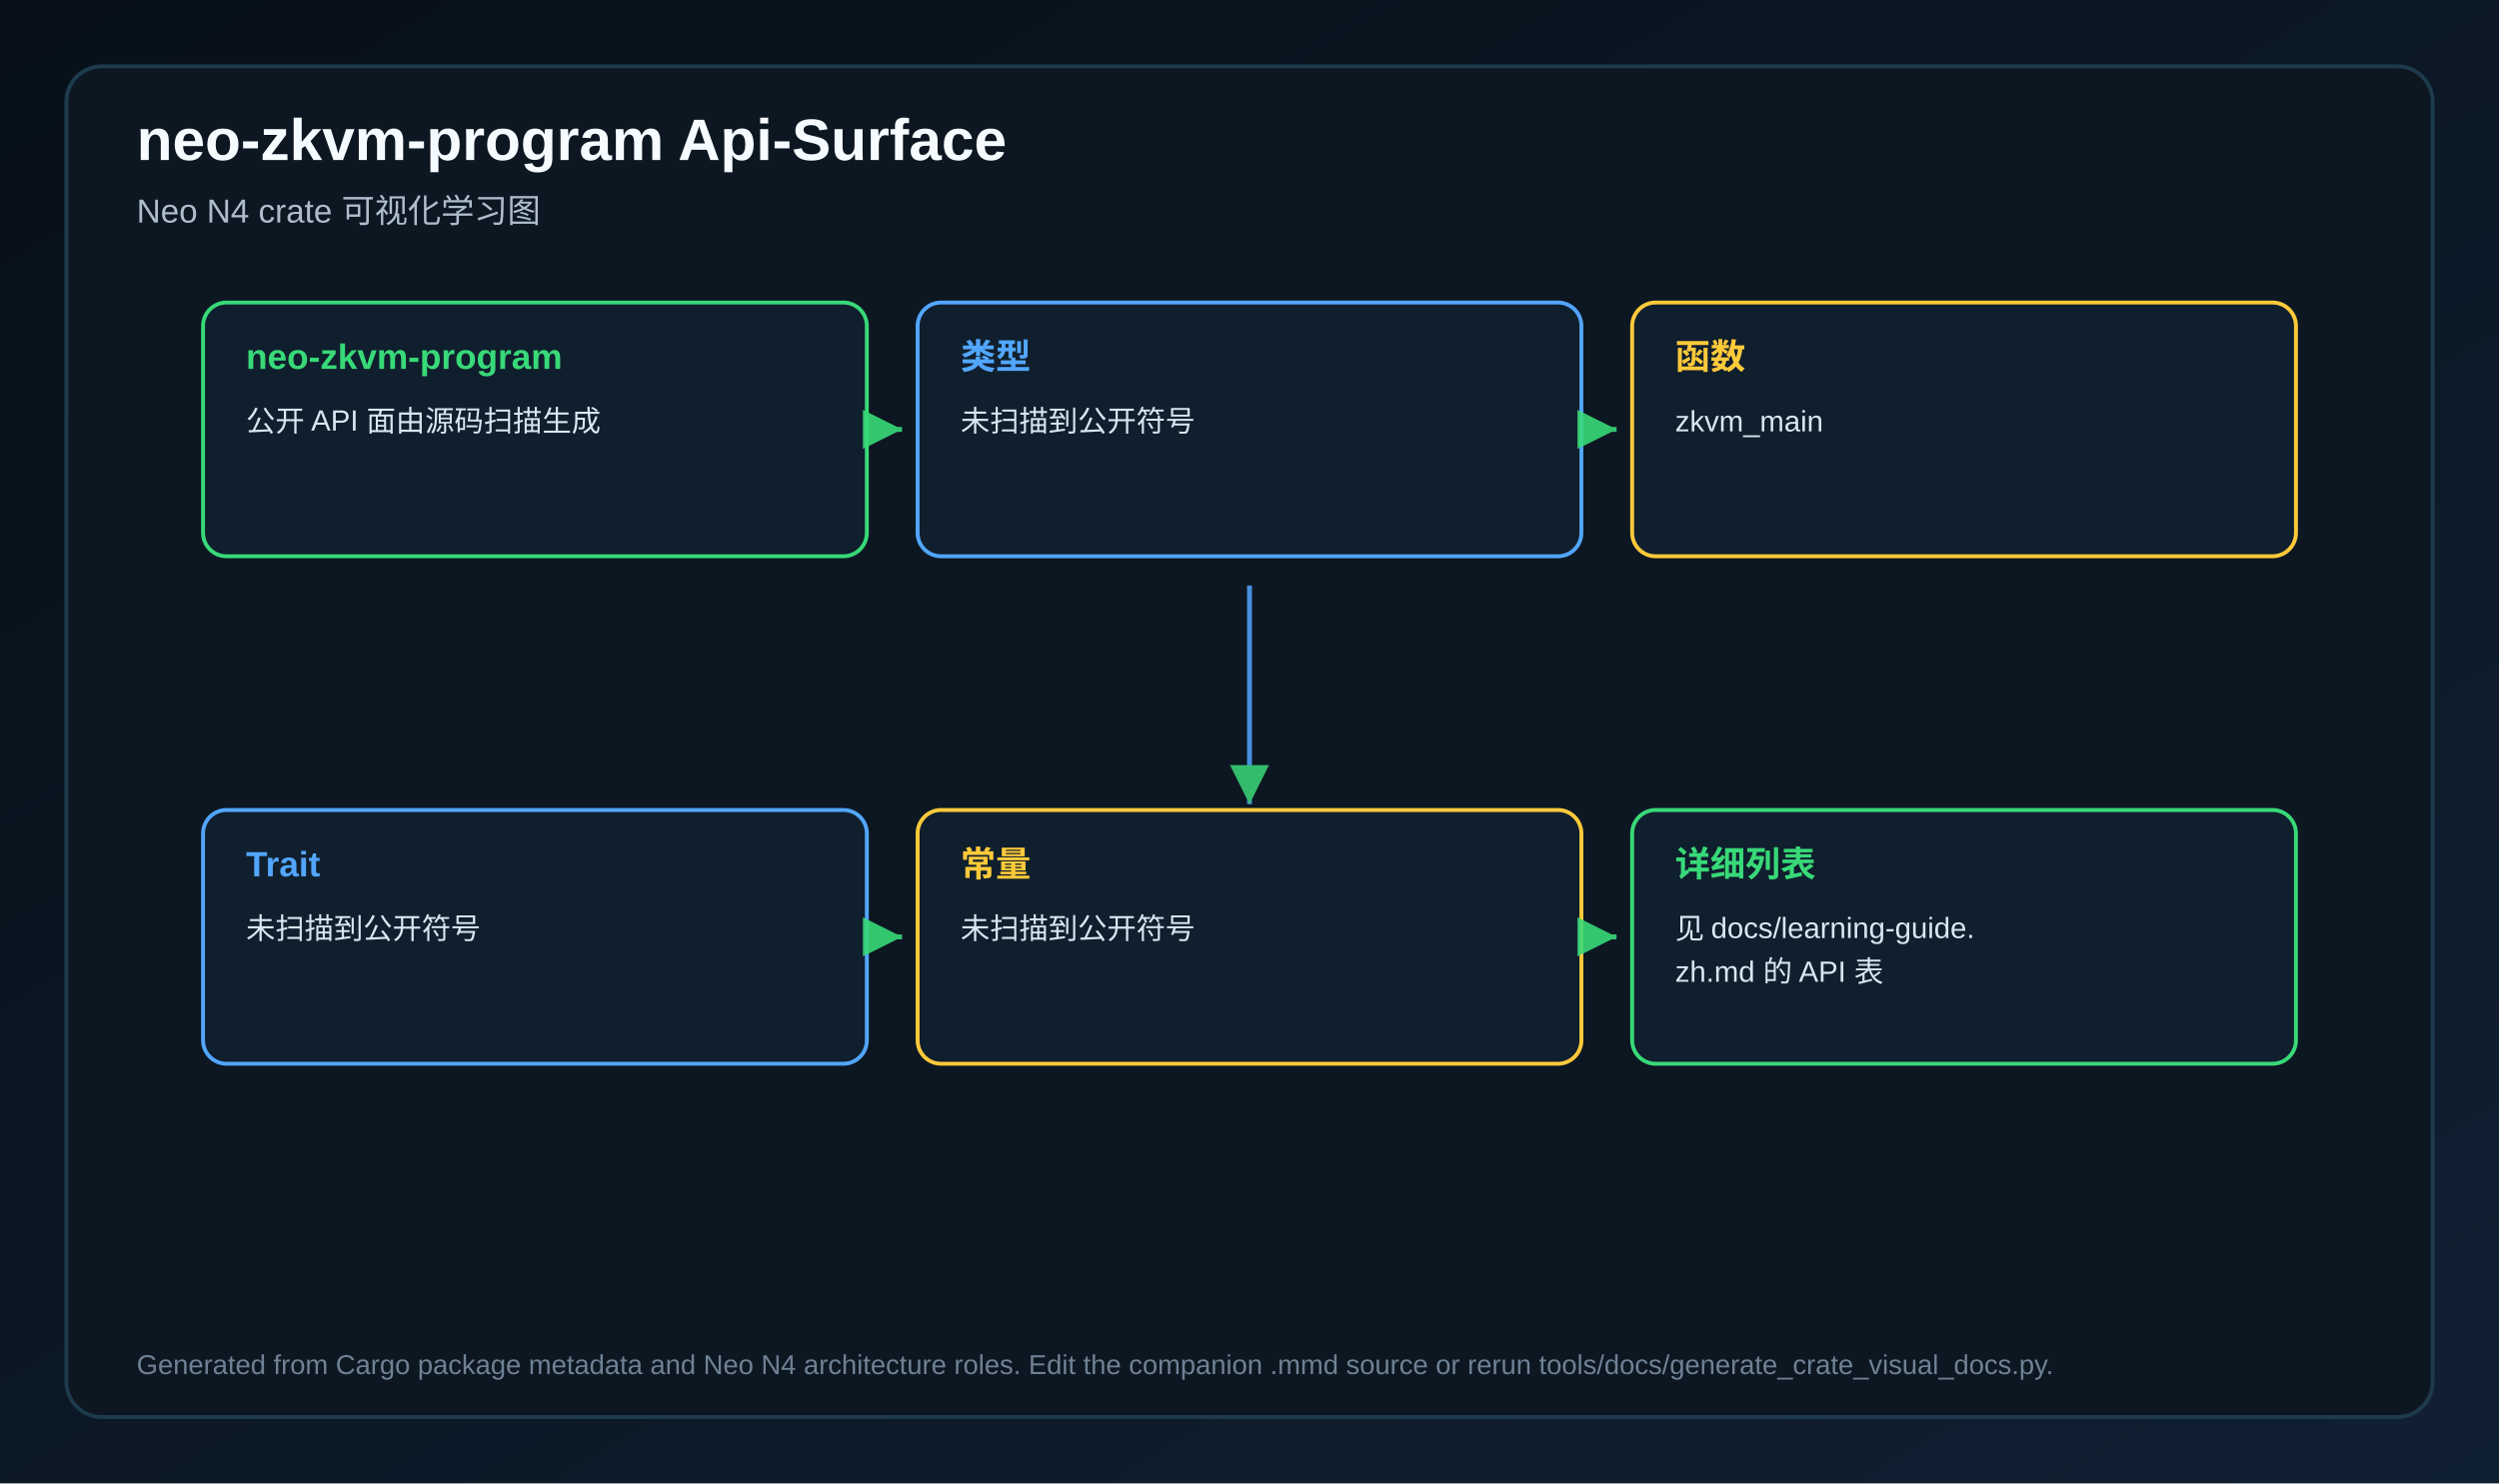
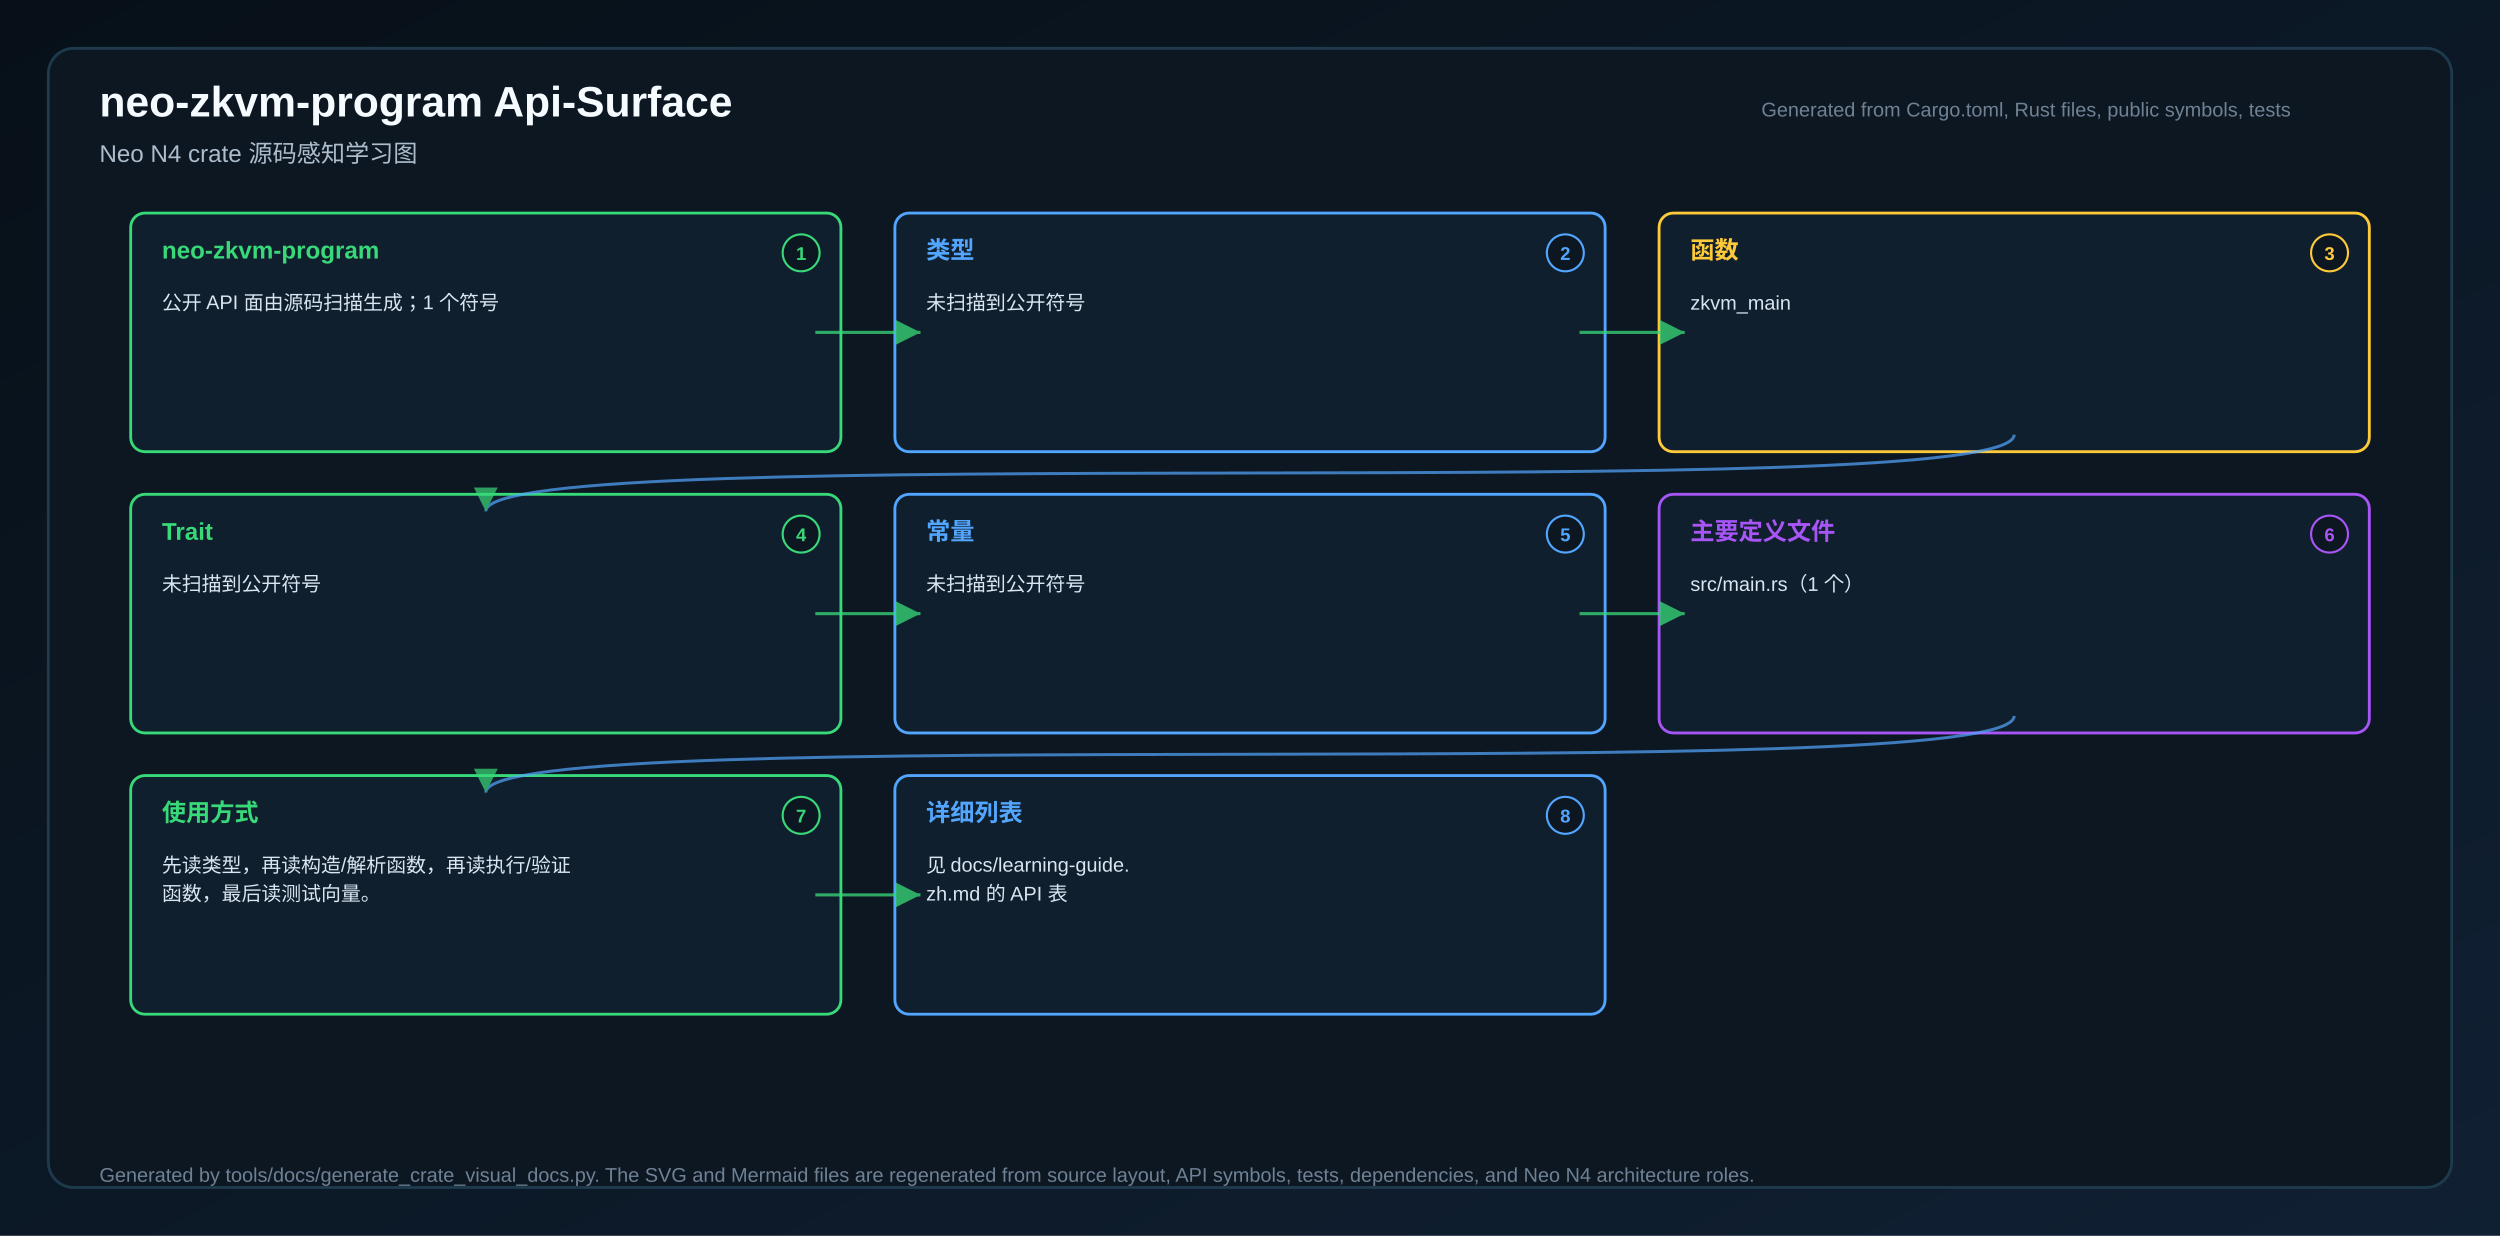
- <svg xmlns="http://www.w3.org/2000/svg" width="1280" height="760" viewBox="0 0 1280 760" role="img" aria-label="neo-zkvm-program Api-Surface">
+ <svg xmlns="http://www.w3.org/2000/svg" width="1760" height="870" viewBox="0 0 1760 870" role="img" aria-label="neo-zkvm-program Api-Surface">
  <defs>
    <linearGradient id="bg" x1="0" x2="1" y1="0" y2="1">
      <stop offset="0" stop-color="#071018" />
      <stop offset="1" stop-color="#102033" />
    </linearGradient>
    <marker id="arrow" markerWidth="12" markerHeight="12" refX="10" refY="6" orient="auto">
      <path d="M2,2 L10,6 L2,10 Z" fill="#38d978" />
    </marker>
  </defs>
-   <rect x="0" y="0" width="1280" height="760" fill="url(#bg)" />
-   <rect x="34" y="34" width="1212" height="692" rx="18" fill="#0c1722" stroke="#1e3a4d" stroke-width="2" />
+   <rect x="0" y="0" width="1760" height="870" fill="url(#bg)" />
+   <rect x="34" y="34" width="1692" height="802" rx="18" fill="#0c1722" stroke="#1e3a4d" stroke-width="2" />
  <text x="70" y="82" fill="#f6fbff" font-size="30" font-family="Segoe UI, Arial, sans-serif" font-weight="700">neo-zkvm-program Api-Surface</text>
-   <text x="70" y="114" fill="#aebdcc" font-size="17" font-family="Segoe UI, Arial, sans-serif">Neo N4 crate 可视化学习图</text>
-   <rect x="104" y="155" width="340" height="130" rx="12" fill="#101f2d" stroke="#38d978" stroke-width="2" />
-   <text x="126" y="189" fill="#38d978" font-size="18" font-family="Segoe UI, Arial, sans-serif" font-weight="700">neo-zkvm-program</text>
-   <text x="126" y="221" fill="#d9e6f2" font-size="15" font-family="Segoe UI, Arial, sans-serif">公开 API 面由源码扫描生成</text>
-   <rect x="470" y="155" width="340" height="130" rx="12" fill="#101f2d" stroke="#52a6ff" stroke-width="2" />
-   <text x="492" y="189" fill="#52a6ff" font-size="18" font-family="Segoe UI, Arial, sans-serif" font-weight="700">类型</text>
-   <text x="492" y="221" fill="#d9e6f2" font-size="15" font-family="Segoe UI, Arial, sans-serif">未扫描到公开符号</text>
-   <line x1="452" y1="220" x2="462" y2="220" stroke="#38d978" stroke-width="2.5" marker-end="url(#arrow)" opacity="0.9" />
-   <rect x="836" y="155" width="340" height="130" rx="12" fill="#101f2d" stroke="#ffca3a" stroke-width="2" />
-   <text x="858" y="189" fill="#ffca3a" font-size="18" font-family="Segoe UI, Arial, sans-serif" font-weight="700">函数</text>
-   <text x="858" y="221" fill="#d9e6f2" font-size="15" font-family="Segoe UI, Arial, sans-serif">zkvm_main</text>
-   <line x1="818" y1="220" x2="828" y2="220" stroke="#38d978" stroke-width="2.5" marker-end="url(#arrow)" opacity="0.9" />
-   <rect x="104" y="415" width="340" height="130" rx="12" fill="#101f2d" stroke="#52a6ff" stroke-width="2" />
-   <text x="126" y="449" fill="#52a6ff" font-size="18" font-family="Segoe UI, Arial, sans-serif" font-weight="700">Trait</text>
-   <text x="126" y="481" fill="#d9e6f2" font-size="15" font-family="Segoe UI, Arial, sans-serif">未扫描到公开符号</text>
-   <rect x="470" y="415" width="340" height="130" rx="12" fill="#101f2d" stroke="#ffca3a" stroke-width="2" />
-   <text x="492" y="449" fill="#ffca3a" font-size="18" font-family="Segoe UI, Arial, sans-serif" font-weight="700">常量</text>
-   <text x="492" y="481" fill="#d9e6f2" font-size="15" font-family="Segoe UI, Arial, sans-serif">未扫描到公开符号</text>
-   <line x1="452" y1="480" x2="462" y2="480" stroke="#38d978" stroke-width="2.5" marker-end="url(#arrow)" opacity="0.9" />
-   <rect x="836" y="415" width="340" height="130" rx="12" fill="#101f2d" stroke="#38d978" stroke-width="2" />
-   <text x="858" y="449" fill="#38d978" font-size="18" font-family="Segoe UI, Arial, sans-serif" font-weight="700">详细列表</text>
-   <text x="858" y="481" fill="#d9e6f2" font-size="15" font-family="Segoe UI, Arial, sans-serif">见 docs/learning-guide.</text>
-   <text x="858" y="503" fill="#d9e6f2" font-size="15" font-family="Segoe UI, Arial, sans-serif">zh.md 的 API 表</text>
-   <line x1="818" y1="480" x2="828" y2="480" stroke="#38d978" stroke-width="2.5" marker-end="url(#arrow)" opacity="0.9" />
-   <path d="M640 300 C640 350 640 370 640 412" stroke="#52a6ff" stroke-width="2.5" fill="none" marker-end="url(#arrow)" opacity="0.85" />
-   <text x="70" y="704" fill="#6f8194" font-size="14" font-family="Segoe UI, Arial, sans-serif">Generated from Cargo package metadata and Neo N4 architecture roles. Edit the companion .mmd source or rerun tools/docs/generate_crate_visual_docs.py.</text>
+   <text x="70" y="114" fill="#aebdcc" font-size="17" font-family="Segoe UI, Arial, sans-serif">Neo N4 crate 源码感知学习图</text>
+   <text x="1240" y="82" fill="#6f8194" font-size="14" font-family="Segoe UI, Arial, sans-serif">Generated from Cargo.toml, Rust files, public symbols, tests</text>
+   <rect x="92" y="150" width="500" height="168" rx="10" fill="#101f2d" stroke="#38d978" stroke-width="2" />
+   <circle cx="564" cy="178" r="13" fill="#0c1722" stroke="#38d978" stroke-width="1.5" />
+   <text x="564" y="183" text-anchor="middle" fill="#38d978" font-size="13" font-family="Segoe UI, Arial, sans-serif" font-weight="700">1</text>
+   <text x="114" y="182" fill="#38d978" font-size="17" font-family="Segoe UI, Arial, sans-serif" font-weight="700">neo-zkvm-program</text>
+   <text x="114" y="218" fill="#d9e6f2" font-size="14" font-family="Segoe UI, Arial, sans-serif">公开 API 面由源码扫描生成；1 个符号</text>
+   <rect x="630" y="150" width="500" height="168" rx="10" fill="#101f2d" stroke="#52a6ff" stroke-width="2" />
+   <circle cx="1102" cy="178" r="13" fill="#0c1722" stroke="#52a6ff" stroke-width="1.5" />
+   <text x="1102" y="183" text-anchor="middle" fill="#52a6ff" font-size="13" font-family="Segoe UI, Arial, sans-serif" font-weight="700">2</text>
+   <text x="652" y="182" fill="#52a6ff" font-size="17" font-family="Segoe UI, Arial, sans-serif" font-weight="700">类型</text>
+   <text x="652" y="218" fill="#d9e6f2" font-size="14" font-family="Segoe UI, Arial, sans-serif">未扫描到公开符号</text>
+   <rect x="1168" y="150" width="500" height="168" rx="10" fill="#101f2d" stroke="#ffca3a" stroke-width="2" />
+   <circle cx="1640" cy="178" r="13" fill="#0c1722" stroke="#ffca3a" stroke-width="1.5" />
+   <text x="1640" y="183" text-anchor="middle" fill="#ffca3a" font-size="13" font-family="Segoe UI, Arial, sans-serif" font-weight="700">3</text>
+   <text x="1190" y="182" fill="#ffca3a" font-size="17" font-family="Segoe UI, Arial, sans-serif" font-weight="700">函数</text>
+   <text x="1190" y="218" fill="#d9e6f2" font-size="14" font-family="Segoe UI, Arial, sans-serif">zkvm_main</text>
+   <rect x="92" y="348" width="500" height="168" rx="10" fill="#101f2d" stroke="#38d978" stroke-width="2" />
+   <circle cx="564" cy="376" r="13" fill="#0c1722" stroke="#38d978" stroke-width="1.5" />
+   <text x="564" y="381" text-anchor="middle" fill="#38d978" font-size="13" font-family="Segoe UI, Arial, sans-serif" font-weight="700">4</text>
+   <text x="114" y="380" fill="#38d978" font-size="17" font-family="Segoe UI, Arial, sans-serif" font-weight="700">Trait</text>
+   <text x="114" y="416" fill="#d9e6f2" font-size="14" font-family="Segoe UI, Arial, sans-serif">未扫描到公开符号</text>
+   <rect x="630" y="348" width="500" height="168" rx="10" fill="#101f2d" stroke="#52a6ff" stroke-width="2" />
+   <circle cx="1102" cy="376" r="13" fill="#0c1722" stroke="#52a6ff" stroke-width="1.5" />
+   <text x="1102" y="381" text-anchor="middle" fill="#52a6ff" font-size="13" font-family="Segoe UI, Arial, sans-serif" font-weight="700">5</text>
+   <text x="652" y="380" fill="#52a6ff" font-size="17" font-family="Segoe UI, Arial, sans-serif" font-weight="700">常量</text>
+   <text x="652" y="416" fill="#d9e6f2" font-size="14" font-family="Segoe UI, Arial, sans-serif">未扫描到公开符号</text>
+   <rect x="1168" y="348" width="500" height="168" rx="10" fill="#101f2d" stroke="#a855f7" stroke-width="2" />
+   <circle cx="1640" cy="376" r="13" fill="#0c1722" stroke="#a855f7" stroke-width="1.5" />
+   <text x="1640" y="381" text-anchor="middle" fill="#a855f7" font-size="13" font-family="Segoe UI, Arial, sans-serif" font-weight="700">6</text>
+   <text x="1190" y="380" fill="#a855f7" font-size="17" font-family="Segoe UI, Arial, sans-serif" font-weight="700">主要定义文件</text>
+   <text x="1190" y="416" fill="#d9e6f2" font-size="14" font-family="Segoe UI, Arial, sans-serif">src/main.rs（1 个）</text>
+   <rect x="92" y="546" width="500" height="168" rx="10" fill="#101f2d" stroke="#38d978" stroke-width="2" />
+   <circle cx="564" cy="574" r="13" fill="#0c1722" stroke="#38d978" stroke-width="1.5" />
+   <text x="564" y="579" text-anchor="middle" fill="#38d978" font-size="13" font-family="Segoe UI, Arial, sans-serif" font-weight="700">7</text>
+   <text x="114" y="578" fill="#38d978" font-size="17" font-family="Segoe UI, Arial, sans-serif" font-weight="700">使用方式</text>
+   <text x="114" y="614" fill="#d9e6f2" font-size="14" font-family="Segoe UI, Arial, sans-serif">先读类型，再读构造/解析函数，再读执行/验证</text>
+   <text x="114" y="634" fill="#d9e6f2" font-size="14" font-family="Segoe UI, Arial, sans-serif">函数，最后读测试向量。</text>
+   <rect x="630" y="546" width="500" height="168" rx="10" fill="#101f2d" stroke="#52a6ff" stroke-width="2" />
+   <circle cx="1102" cy="574" r="13" fill="#0c1722" stroke="#52a6ff" stroke-width="1.5" />
+   <text x="1102" y="579" text-anchor="middle" fill="#52a6ff" font-size="13" font-family="Segoe UI, Arial, sans-serif" font-weight="700">8</text>
+   <text x="652" y="578" fill="#52a6ff" font-size="17" font-family="Segoe UI, Arial, sans-serif" font-weight="700">详细列表</text>
+   <text x="652" y="614" fill="#d9e6f2" font-size="14" font-family="Segoe UI, Arial, sans-serif">见 docs/learning-guide.</text>
+   <text x="652" y="634" fill="#d9e6f2" font-size="14" font-family="Segoe UI, Arial, sans-serif">zh.md 的 API 表</text>
+   <line x1="574" y1="234" x2="648" y2="234" stroke="#38d978" stroke-width="2.2" marker-end="url(#arrow)" opacity="0.75" />
+   <line x1="1112" y1="234" x2="1186" y2="234" stroke="#38d978" stroke-width="2.2" marker-end="url(#arrow)" opacity="0.75" />
+   <line x1="574" y1="432" x2="648" y2="432" stroke="#38d978" stroke-width="2.2" marker-end="url(#arrow)" opacity="0.75" />
+   <line x1="1112" y1="432" x2="1186" y2="432" stroke="#38d978" stroke-width="2.2" marker-end="url(#arrow)" opacity="0.75" />
+   <line x1="574" y1="630" x2="648" y2="630" stroke="#38d978" stroke-width="2.2" marker-end="url(#arrow)" opacity="0.75" />
+   <path d="M1418 306 C1418 358, 342 308, 342 360" stroke="#52a6ff" stroke-width="2.1" fill="none" marker-end="url(#arrow)" opacity="0.7" />
+   <path d="M1418 504 C1418 556, 342 506, 342 558" stroke="#52a6ff" stroke-width="2.1" fill="none" marker-end="url(#arrow)" opacity="0.7" />
+   <text x="70" y="832" fill="#6f8194" font-size="14" font-family="Segoe UI, Arial, sans-serif">Generated by tools/docs/generate_crate_visual_docs.py. The SVG and Mermaid files are regenerated from source layout, API symbols, tests, dependencies, and Neo N4 architecture roles.</text>
</svg>
